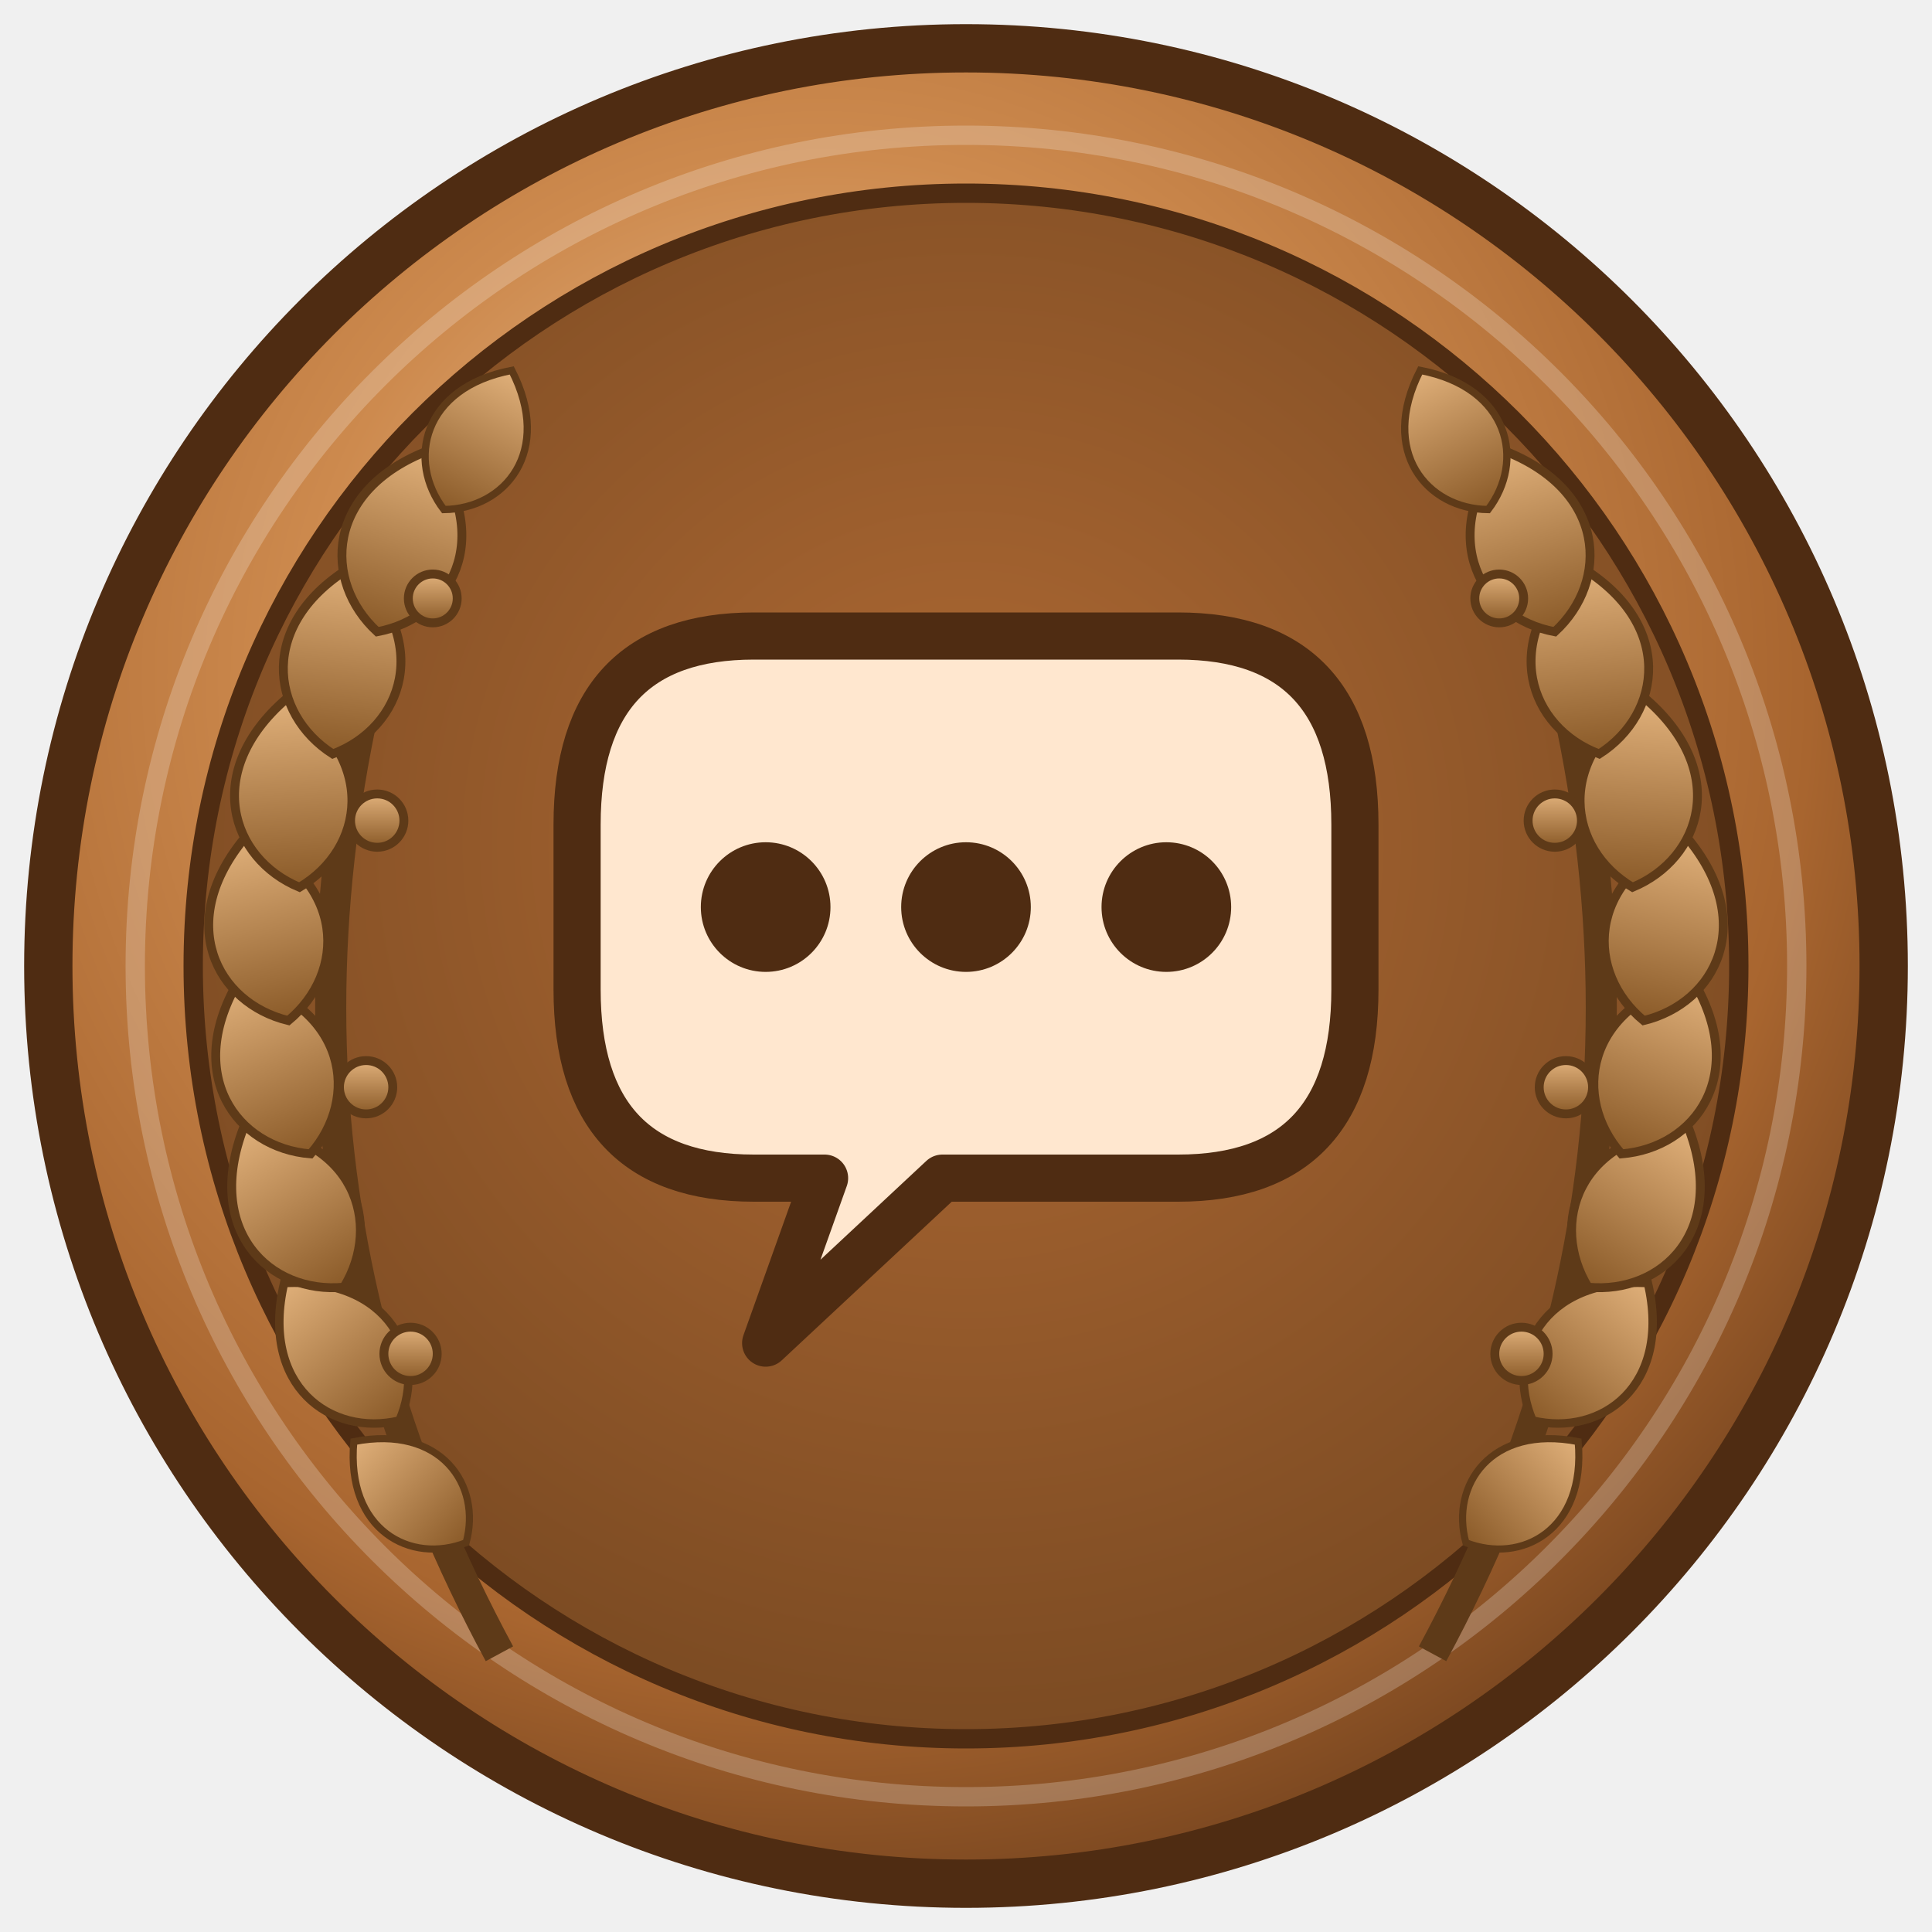
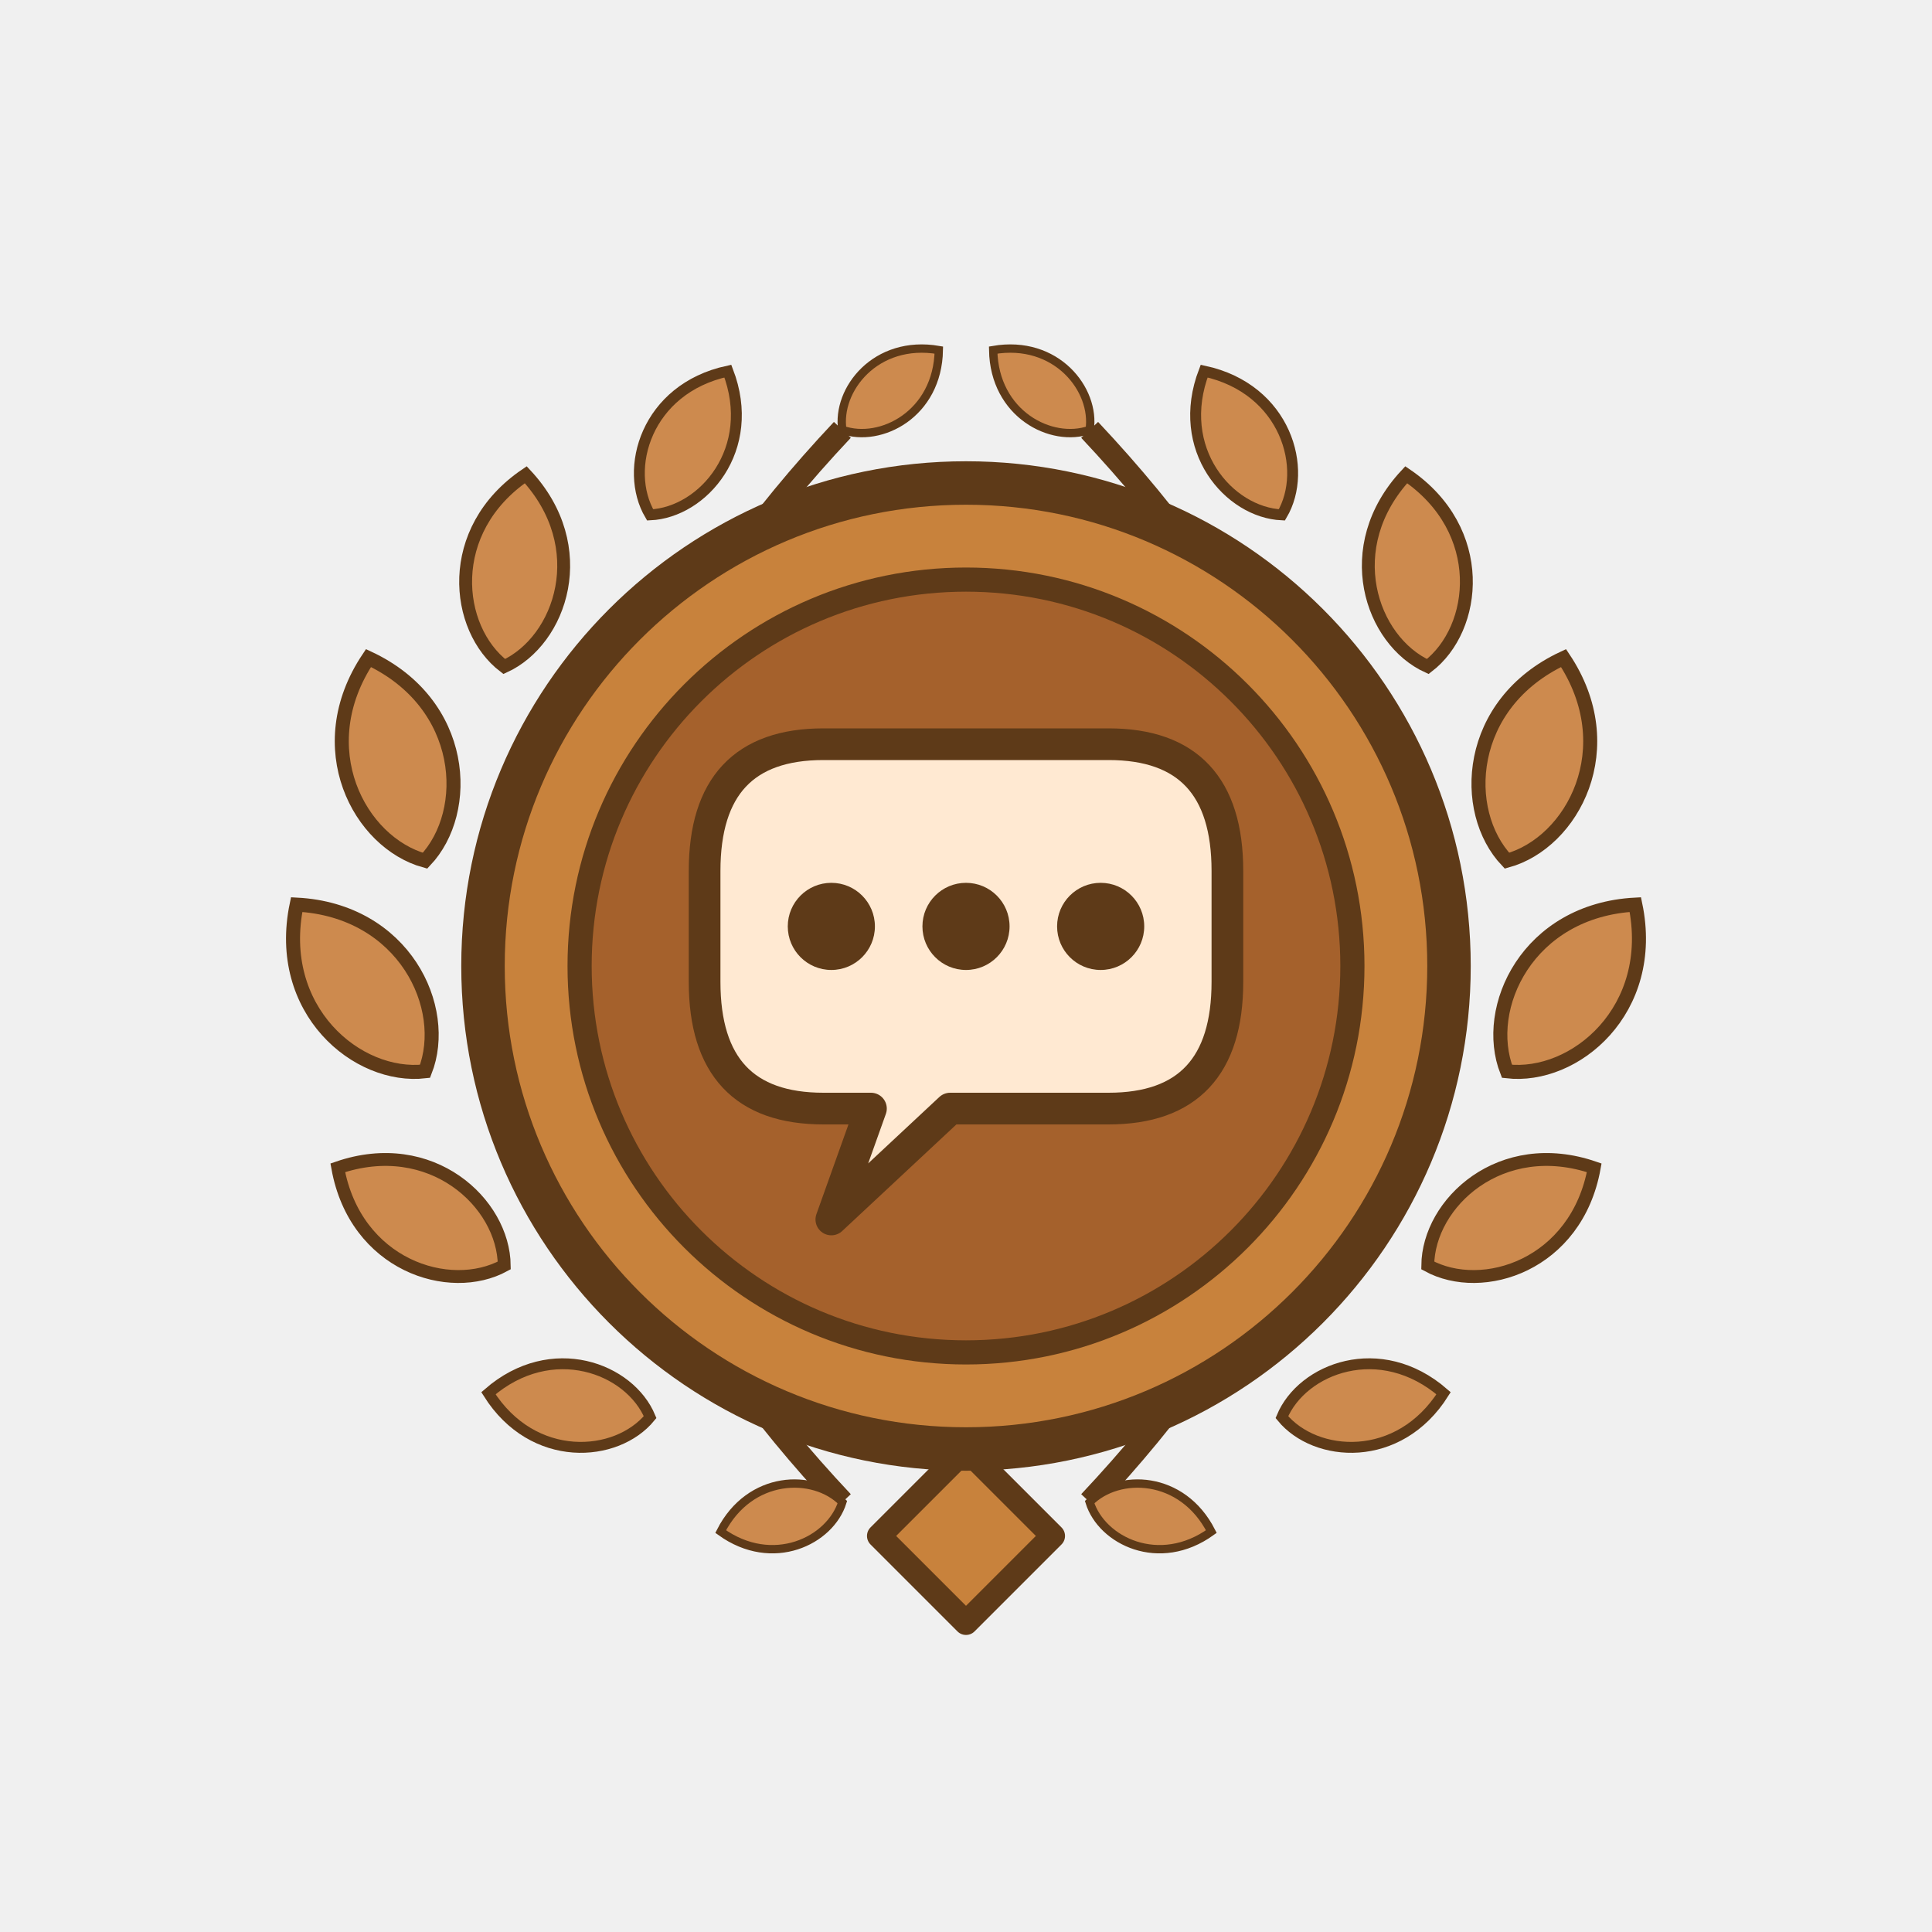
<svg xmlns="http://www.w3.org/2000/svg" viewBox="0 0 200 200" width="200" height="200" role="img" aria-label="Досягнення: Flood Rookie (рівень: бронза)">
  <defs>
-     <radialGradient id="metal" cx="42%" cy="34%" r="72%">
-       <stop offset="0%" stop-color="#f0c9a0" />
-       <stop offset="40%" stop-color="#cd8a4e" />
-       <stop offset="76%" stop-color="#a8652f" />
-       <stop offset="100%" stop-color="#6e3f1c" />
-     </radialGradient>
-     <radialGradient id="field" cx="50%" cy="42%" r="60%">
-       <stop offset="0%" stop-color="#b06a34" />
-       <stop offset="100%" stop-color="#7a4a22" />
-     </radialGradient>
-     <linearGradient id="leaf" x1="0" y1="0" x2="0" y2="1">
-       <stop offset="0%" stop-color="#e0b07a" />
-       <stop offset="100%" stop-color="#8a5a28" />
-     </linearGradient>
-     <path id="lf" d="M0,0 C 6,-3 8,-11 0,-17 C -8,-11 -6,-3 0,0 Z" />
+     <path id="lf" d="M0,0 C 5,-3 7,-12 0,-18 C -7,-12 -5,-3 0,0 Z" />
  </defs>
-   <circle cx="100" cy="100" r="95" fill="url(#metal)" />
-   <circle cx="100" cy="100" r="95" fill="none" stroke="#4f2c12" stroke-width="5" />
-   <circle cx="100" cy="100" r="86" fill="none" stroke="#ffffff" stroke-opacity="0.22" stroke-width="2" />
-   <circle cx="100" cy="100" r="80" fill="url(#field)" stroke="#4f2c12" stroke-width="2" />
-   <g transform="translate(100 93) scale(1.15) translate(-100 -100)">
-     <g id="wreath-l" fill="url(#leaf)" stroke="#5e3a18" stroke-width="0.8">
-       <path d="M58,168 Q 31,118 52,62" fill="none" stroke="#5e3a18" stroke-width="2.8" />
-       <use href="#lf" transform="translate(55,158) rotate(-48) scale(0.8)" />
-       <use href="#lf" transform="translate(49,147) rotate(-40) scale(0.95)" />
-       <use href="#lf" transform="translate(44,135) rotate(-32)" />
-       <use href="#lf" transform="translate(41,123) rotate(-22)" />
-       <use href="#lf" transform="translate(39,111) rotate(-13)" />
-       <use href="#lf" transform="translate(40,99) rotate(-4)" />
-       <use href="#lf" transform="translate(43,87) rotate(6)" />
-       <use href="#lf" transform="translate(47,76) rotate(16)" />
-       <use href="#lf" transform="translate(53,65) rotate(26) scale(0.82)" />
-       <circle cx="50" cy="141" r="2.4" />
-       <circle cx="46" cy="117" r="2.4" />
-       <circle cx="47" cy="93" r="2.4" />
-       <circle cx="52" cy="73" r="2.2" />
-     </g>
-     <use href="#wreath-l" transform="matrix(-1 0 0 1 200 0)" />
+   <g id="wreath-l" fill="#cd8a4e" stroke="#5e3a18" stroke-width="1.2">
+     <path d="M87.2,155.5 Q 35,100 87.2,44.5" fill="none" stroke="#5e3a18" stroke-width="2.4" />
+     <use href="#lf" transform="translate(87.2 155.5) rotate(-103.6) scale(0.72)" />
+     <use href="#lf" transform="translate(67.3 146.7) rotate(-81.6) scale(0.94)" />
+     <use href="#lf" transform="translate(52.2 131.0) rotate(-59.6) scale(1.11)" />
+     <use href="#lf" transform="translate(44.0 110.9) rotate(-37.6) scale(1.21)" />
+     <use href="#lf" transform="translate(44.0 89.1) rotate(-15.6) scale(1.21)" />
+     <use href="#lf" transform="translate(52.2 69.0) rotate(6.4) scale(1.11)" />
+     <use href="#lf" transform="translate(67.3 53.3) rotate(28.4) scale(0.94)" />
+     <use href="#lf" transform="translate(87.2 44.5) rotate(50.4) scale(0.72)" />
  </g>
-   <g transform="translate(100 100) scale(1.22) translate(-100 -100)">
-     <path d="M82,72 H118 Q133,72 133,88 V102 Q133,118 118,118 H98 L83,132 L88,118 H82 Q67,118 67,102 V88 Q67,72 82,72 Z" fill="#ffe7cf" stroke="#4f2c12" stroke-width="4" stroke-linejoin="round" />
-     <circle cx="83" cy="95" r="5.5" fill="#4f2c12" />
-     <circle cx="100" cy="95" r="5.5" fill="#4f2c12" />
-     <circle cx="117" cy="95" r="5.5" fill="#4f2c12" />
+   <use href="#wreath-l" transform="matrix(-1 0 0 1 200 0)" />
+   <path d="M100,150 l9,9 -9,9 -9,-9 Z" fill="#c8823c" stroke="#5e3a18" stroke-width="2.5" stroke-linejoin="round" />
+   <circle cx="100" cy="100" r="50" fill="#c8823c" stroke="#5e3a18" stroke-width="4.5" />
+   <circle cx="100" cy="100" r="40" fill="#a5612c" stroke="#5e3a18" stroke-width="2.5" />
+   <g transform="translate(100 100) scale(0.82) translate(-100 -100)">
+     <path d="M82,72 H118 Q133,72 133,88 V102 Q133,118 118,118 H98 L83,132 L88,118 H82 Q67,118 67,102 V88 Q67,72 82,72 Z" fill="#ffe9d2" stroke="#5e3a18" stroke-width="4" stroke-linejoin="round" />
+     <circle cx="83" cy="95" r="5.5" fill="#5e3a18" />
+     <circle cx="100" cy="95" r="5.5" fill="#5e3a18" />
+     <circle cx="117" cy="95" r="5.5" fill="#5e3a18" />
  </g>
</svg>
